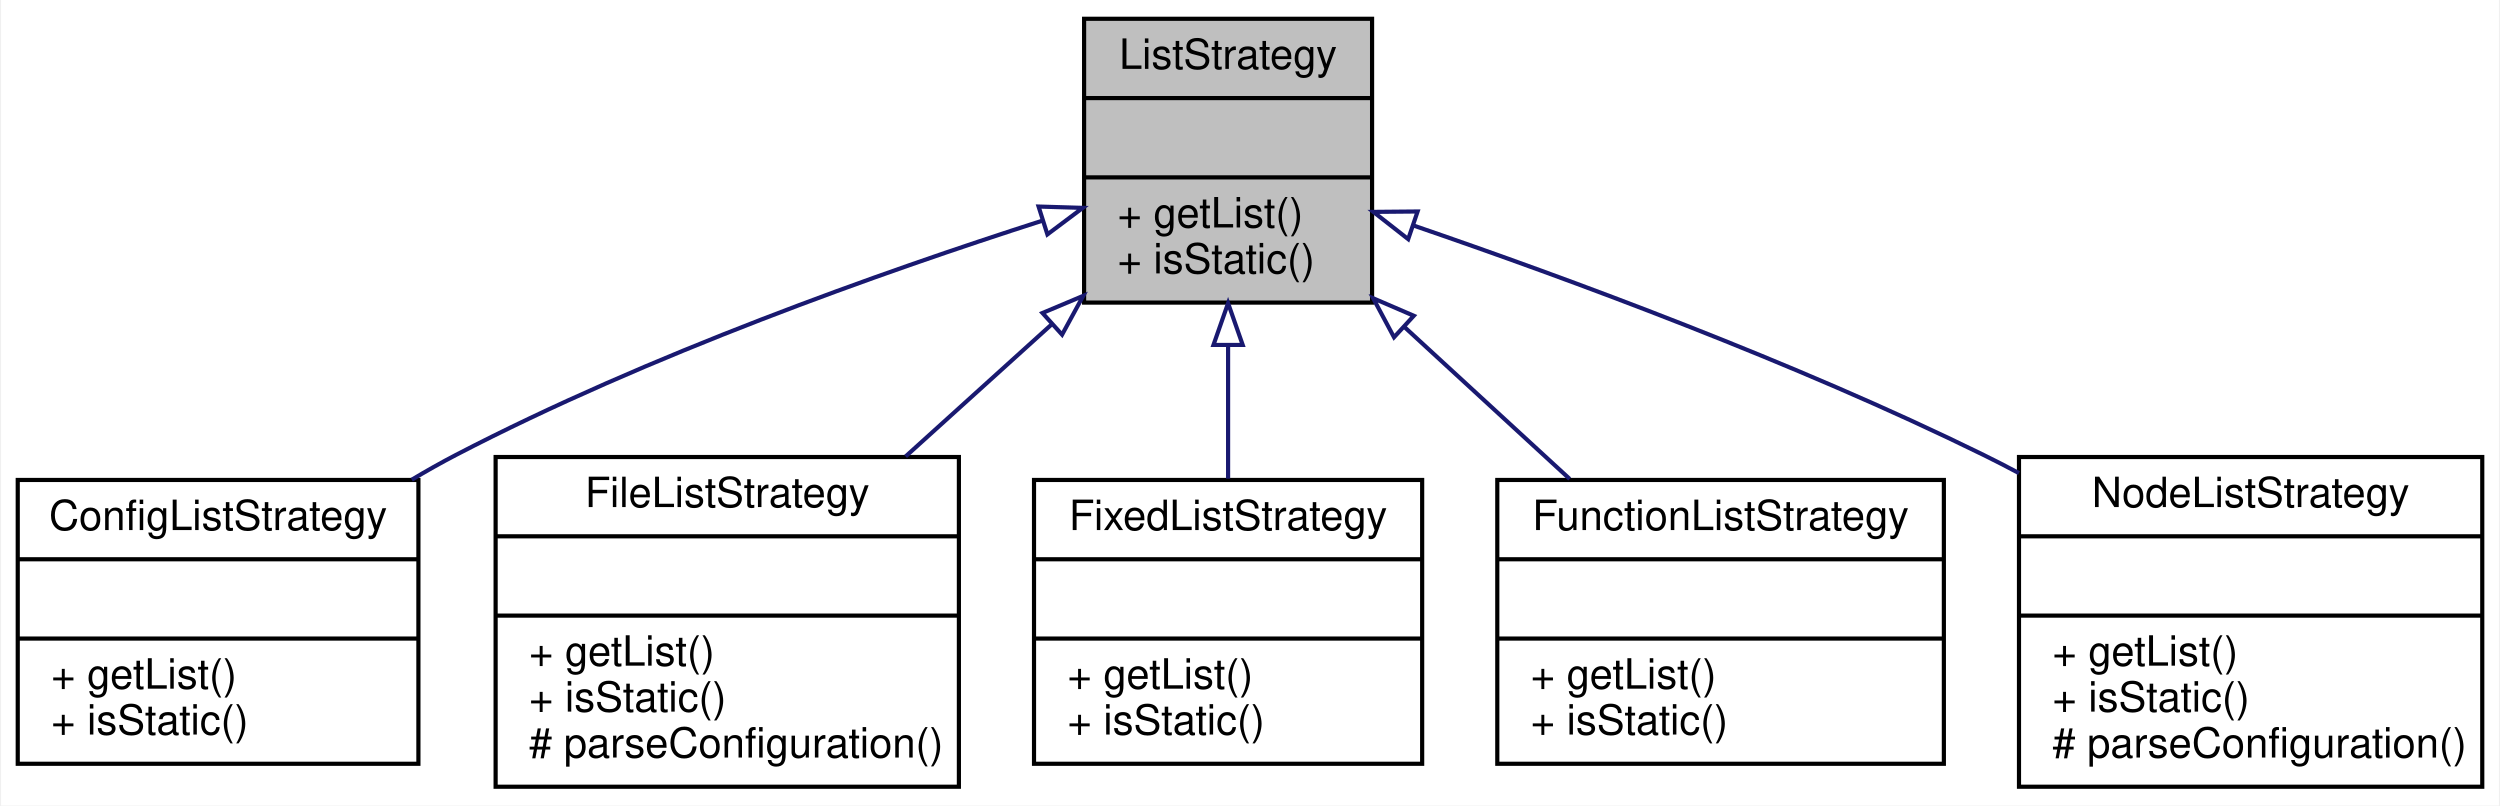
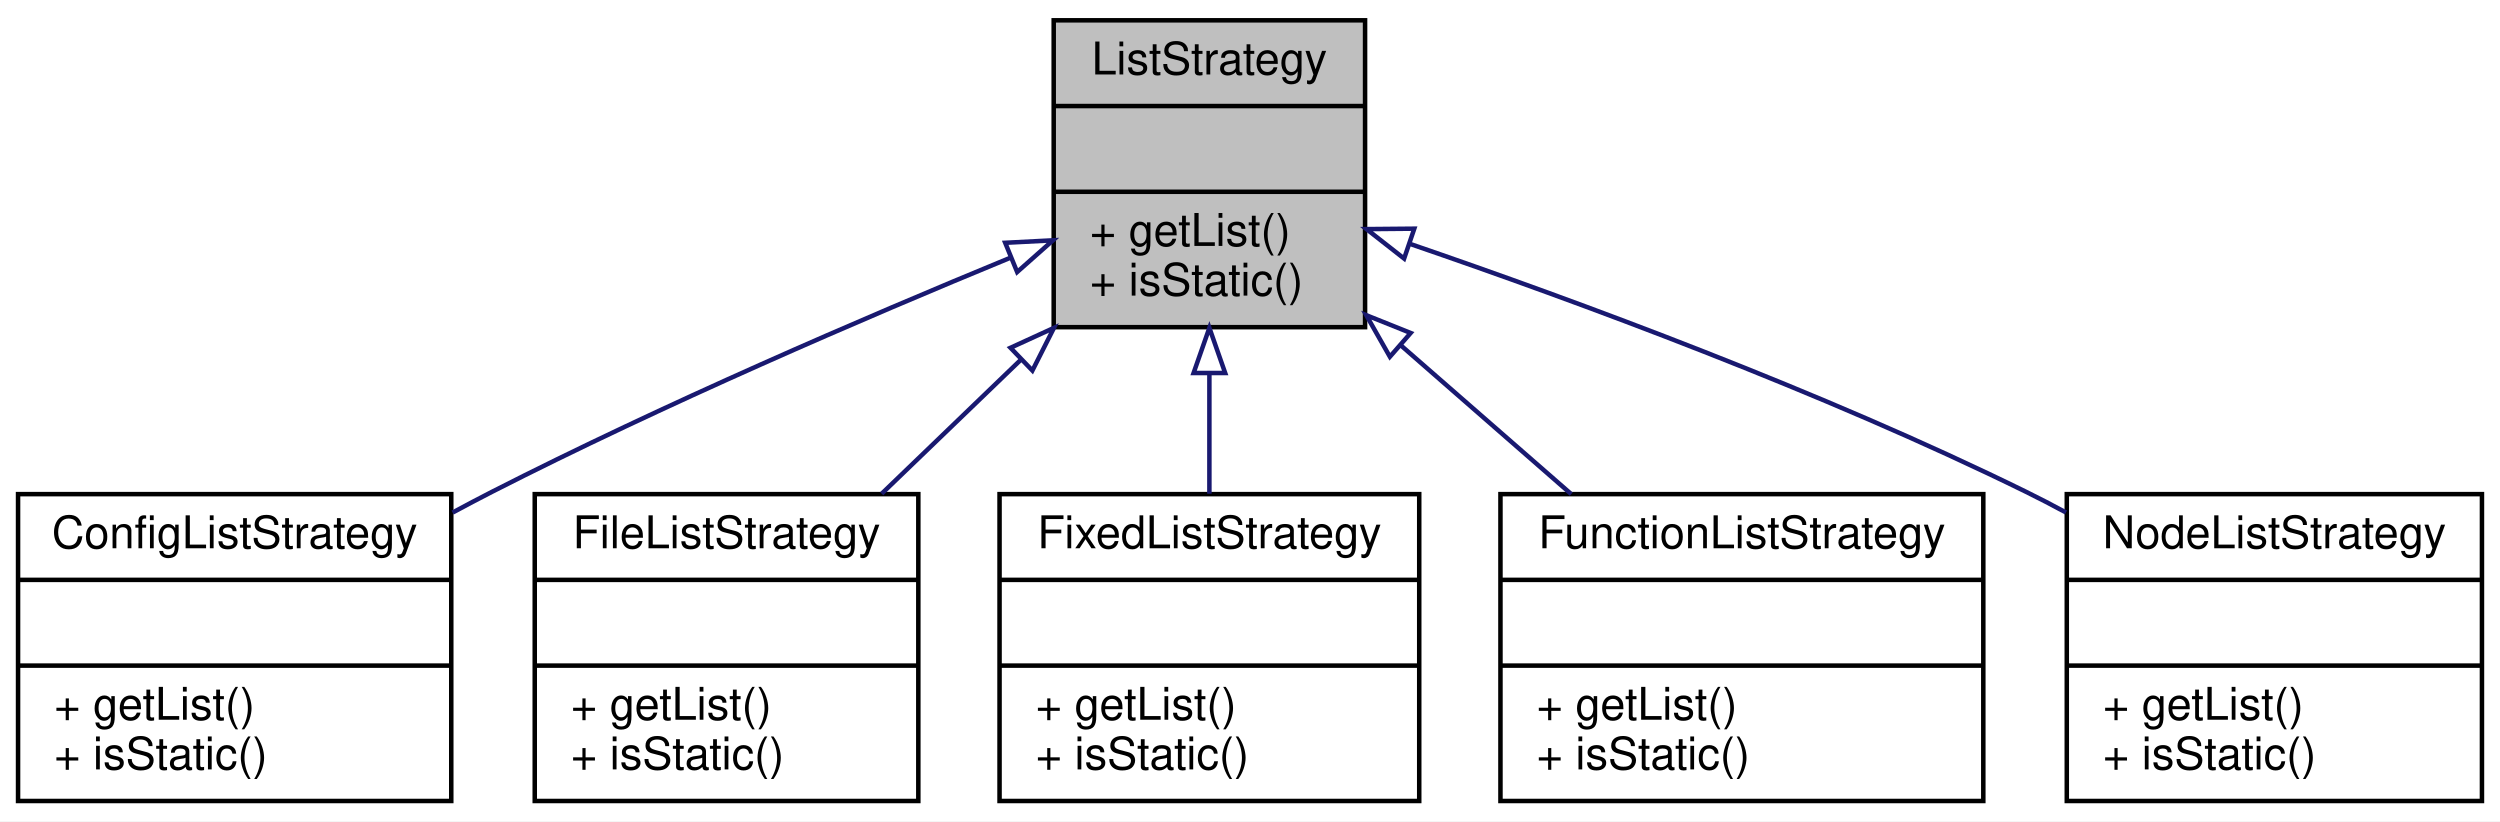
- <svg xmlns="http://www.w3.org/2000/svg" xmlns:xlink="http://www.w3.org/1999/xlink" width="599pt" height="193pt" viewBox="0.00 0.00 598.50 193.00">
-   <g id="graph0" class="graph" transform="scale(1 1) rotate(0) translate(4 189)">
-     <polygon fill="white" stroke="none" points="-4,4 -4,-189 594.5,-189 594.5,4 -4,4" />
+ <svg xmlns="http://www.w3.org/2000/svg" xmlns:xlink="http://www.w3.org/1999/xlink" width="554pt" height="182pt" viewBox="0.00 0.00 554.00 182.00">
+   <g id="graph0" class="graph" transform="scale(1 1) rotate(0) translate(4 178)">
+     <polygon fill="white" stroke="none" points="-4,4 -4,-178 550,-178 550,4 -4,4" />
    <g id="node1" class="node">
-       <polygon fill="#bfbfbf" stroke="black" points="255.5,-116.5 255.5,-184.5 324.5,-184.5 324.5,-116.5 255.5,-116.5" />
-       <text text-anchor="middle" x="290" y="-172.5" font-family="Helvetica,sans-Serif" font-size="10.00">ListStrategy</text>
-       <polyline fill="none" stroke="black" points="255.5,-165.5 324.5,-165.5 " />
-       <text text-anchor="middle" x="290" y="-153.5" font-family="Helvetica,sans-Serif" font-size="10.00"> </text>
-       <polyline fill="none" stroke="black" points="255.5,-146.5 324.5,-146.5 " />
-       <text text-anchor="start" x="263.5" y="-134.5" font-family="Helvetica,sans-Serif" font-size="10.00">+ getList()</text>
-       <text text-anchor="start" x="263.5" y="-123.5" font-family="Helvetica,sans-Serif" font-size="10.00">+ isStatic()</text>
+       <polygon fill="#bfbfbf" stroke="black" points="229.5,-105.5 229.5,-173.5 298.5,-173.5 298.5,-105.5 229.5,-105.5" />
+       <text text-anchor="middle" x="264" y="-161.5" font-family="Helvetica,sans-Serif" font-size="10.00">ListStrategy</text>
+       <polyline fill="none" stroke="black" points="229.5,-154.5 298.5,-154.5 " />
+       <text text-anchor="middle" x="264" y="-142.5" font-family="Helvetica,sans-Serif" font-size="10.00"> </text>
+       <polyline fill="none" stroke="black" points="229.5,-135.5 298.5,-135.5 " />
+       <text text-anchor="start" x="237.5" y="-123.5" font-family="Helvetica,sans-Serif" font-size="10.00">+ getList()</text>
+       <text text-anchor="start" x="237.5" y="-112.5" font-family="Helvetica,sans-Serif" font-size="10.00">+ isStatic()</text>
    </g>
    <g id="node2" class="node">
      <g id="a_node2">
-         <a xlink:href="classwcmf_1_1lib_1_1presentation_1_1control_1_1lists_1_1impl_1_1_config_list_strategy.html" target="_top" xlink:title="ConfigListStrategy implements list of key value pairs that is retrieved from an configuration section...">
-           <polygon fill="white" stroke="black" points="0,-6 0,-74 96,-74 96,-6 0,-6" />
-           <text text-anchor="middle" x="48" y="-62" font-family="Helvetica,sans-Serif" font-size="10.00">ConfigListStrategy</text>
-           <polyline fill="none" stroke="black" points="0,-55 96,-55 " />
-           <text text-anchor="middle" x="48" y="-43" font-family="Helvetica,sans-Serif" font-size="10.00"> </text>
-           <polyline fill="none" stroke="black" points="0,-36 96,-36 " />
-           <text text-anchor="start" x="8" y="-24" font-family="Helvetica,sans-Serif" font-size="10.00">+ getList()</text>
-           <text text-anchor="start" x="8" y="-13" font-family="Helvetica,sans-Serif" font-size="10.00">+ isStatic()</text>
+         <a xlink:href="classwcmf_1_1lib_1_1presentation_1_1control_1_1lists_1_1impl_1_1_config_list_strategy.html" target="_top" xlink:title="ConfigListStrategy implements a list of key/value pairs that is retrieved from a configuration sectio...">
+           <polygon fill="white" stroke="black" points="0,-0.5 0,-68.5 96,-68.5 96,-0.5 0,-0.5" />
+           <text text-anchor="middle" x="48" y="-56.5" font-family="Helvetica,sans-Serif" font-size="10.00">ConfigListStrategy</text>
+           <polyline fill="none" stroke="black" points="0,-49.5 96,-49.5 " />
+           <text text-anchor="middle" x="48" y="-37.5" font-family="Helvetica,sans-Serif" font-size="10.00"> </text>
+           <polyline fill="none" stroke="black" points="0,-30.5 96,-30.5 " />
+           <text text-anchor="start" x="8" y="-18.5" font-family="Helvetica,sans-Serif" font-size="10.00">+ getList()</text>
+           <text text-anchor="start" x="8" y="-7.5" font-family="Helvetica,sans-Serif" font-size="10.00">+ isStatic()</text>
        </a>
      </g>
    </g>
    <g id="edge1" class="edge">
-       <path fill="none" stroke="midnightblue" d="M245.363,-136.084C207.07,-123.796 150.962,-103.911 105,-80 101.49,-78.174 97.937,-76.17 94.412,-74.066" />
-       <polygon fill="none" stroke="midnightblue" points="244.592,-139.511 255.182,-139.194 246.706,-132.838 244.592,-139.511" />
+       <path fill="none" stroke="midnightblue" d="M219.734,-120.817C187.466,-107.527 142.939,-88.354 105,-69 102.137,-67.54 99.219,-65.998 96.291,-64.41" />
+       <polygon fill="none" stroke="midnightblue" points="218.753,-124.197 229.334,-124.746 221.405,-117.719 218.753,-124.197" />
    </g>
    <g id="node3" class="node">
      <g id="a_node3">
-         <a xlink:href="classwcmf_1_1lib_1_1presentation_1_1control_1_1lists_1_1impl_1_1_file_list_strategy.html" target="_top" xlink:title="FileListStrategy implements list of key value pairs that is retrieved from an configuration section...">
-           <polygon fill="white" stroke="black" points="114.5,-0.5 114.5,-79.5 225.5,-79.5 225.5,-0.5 114.5,-0.5" />
-           <text text-anchor="middle" x="170" y="-67.5" font-family="Helvetica,sans-Serif" font-size="10.00">FileListStrategy</text>
-           <polyline fill="none" stroke="black" points="114.5,-60.5 225.5,-60.5 " />
-           <text text-anchor="middle" x="170" y="-48.5" font-family="Helvetica,sans-Serif" font-size="10.00"> </text>
-           <polyline fill="none" stroke="black" points="114.5,-41.5 225.5,-41.5 " />
-           <text text-anchor="start" x="122.5" y="-29.5" font-family="Helvetica,sans-Serif" font-size="10.00">+ getList()</text>
-           <text text-anchor="start" x="122.5" y="-18.5" font-family="Helvetica,sans-Serif" font-size="10.00">+ isStatic()</text>
-           <text text-anchor="start" x="122.5" y="-7.5" font-family="Helvetica,sans-Serif" font-size="10.00"># parseConfiguration()</text>
+         <a xlink:href="classwcmf_1_1lib_1_1presentation_1_1control_1_1lists_1_1impl_1_1_file_list_strategy.html" target="_top" xlink:title="FileListStrategy implements a list of key value pairs that is retrieved from an configuration section...">
+           <polygon fill="white" stroke="black" points="114.5,-0.5 114.5,-68.5 199.5,-68.5 199.5,-0.5 114.5,-0.5" />
+           <text text-anchor="middle" x="157" y="-56.5" font-family="Helvetica,sans-Serif" font-size="10.00">FileListStrategy</text>
+           <polyline fill="none" stroke="black" points="114.5,-49.5 199.5,-49.5 " />
+           <text text-anchor="middle" x="157" y="-37.5" font-family="Helvetica,sans-Serif" font-size="10.00"> </text>
+           <polyline fill="none" stroke="black" points="114.5,-30.5 199.5,-30.5 " />
+           <text text-anchor="start" x="122.5" y="-18.5" font-family="Helvetica,sans-Serif" font-size="10.00">+ getList()</text>
+           <text text-anchor="start" x="122.5" y="-7.5" font-family="Helvetica,sans-Serif" font-size="10.00">+ isStatic()</text>
        </a>
      </g>
    </g>
    <g id="edge2" class="edge">
-       <path fill="none" stroke="midnightblue" d="M247.624,-111.185C236.305,-100.951 224.068,-89.886 212.73,-79.635" />
-       <polygon fill="none" stroke="midnightblue" points="245.526,-114.007 255.291,-118.117 250.221,-108.814 245.526,-114.007" />
+       <path fill="none" stroke="midnightblue" d="M222.244,-98.305C212.027,-88.47 201.208,-78.055 191.38,-68.595" />
+       <polygon fill="none" stroke="midnightblue" points="219.924,-100.93 229.556,-105.343 224.778,-95.886 219.924,-100.93" />
    </g>
    <g id="node4" class="node">
      <g id="a_node4">
-         <a xlink:href="classwcmf_1_1lib_1_1presentation_1_1control_1_1lists_1_1impl_1_1_fixed_list_strategy.html" target="_top" xlink:title="FixedListStrategy implements a constant list of key value pairs. ">
-           <polygon fill="white" stroke="black" points="243.5,-6 243.5,-74 336.5,-74 336.5,-6 243.5,-6" />
-           <text text-anchor="middle" x="290" y="-62" font-family="Helvetica,sans-Serif" font-size="10.00">FixedListStrategy</text>
-           <polyline fill="none" stroke="black" points="243.5,-55 336.5,-55 " />
-           <text text-anchor="middle" x="290" y="-43" font-family="Helvetica,sans-Serif" font-size="10.00"> </text>
-           <polyline fill="none" stroke="black" points="243.5,-36 336.5,-36 " />
-           <text text-anchor="start" x="251.5" y="-24" font-family="Helvetica,sans-Serif" font-size="10.00">+ getList()</text>
-           <text text-anchor="start" x="251.5" y="-13" font-family="Helvetica,sans-Serif" font-size="10.00">+ isStatic()</text>
+         <a xlink:href="classwcmf_1_1lib_1_1presentation_1_1control_1_1lists_1_1impl_1_1_fixed_list_strategy.html" target="_top" xlink:title="FixedListStrategy implements a constant list of key/value pairs. ">
+           <polygon fill="white" stroke="black" points="217.5,-0.5 217.5,-68.5 310.5,-68.5 310.5,-0.5 217.5,-0.5" />
+           <text text-anchor="middle" x="264" y="-56.5" font-family="Helvetica,sans-Serif" font-size="10.00">FixedListStrategy</text>
+           <polyline fill="none" stroke="black" points="217.5,-49.5 310.5,-49.5 " />
+           <text text-anchor="middle" x="264" y="-37.5" font-family="Helvetica,sans-Serif" font-size="10.00"> </text>
+           <polyline fill="none" stroke="black" points="217.5,-30.5 310.5,-30.5 " />
+           <text text-anchor="start" x="225.5" y="-18.5" font-family="Helvetica,sans-Serif" font-size="10.00">+ getList()</text>
+           <text text-anchor="start" x="225.5" y="-7.5" font-family="Helvetica,sans-Serif" font-size="10.00">+ isStatic()</text>
        </a>
      </g>
    </g>
    <g id="edge3" class="edge">
-       <path fill="none" stroke="midnightblue" d="M290,-106.039C290,-95.469 290,-84.329 290,-74.314" />
-       <polygon fill="none" stroke="midnightblue" points="286.5,-106.357 290,-116.357 293.5,-106.357 286.5,-106.357" />
+       <path fill="none" stroke="midnightblue" d="M264,-95.136C264,-86.256 264,-77.045 264,-68.595" />
+       <polygon fill="none" stroke="midnightblue" points="260.5,-95.343 264,-105.343 267.5,-95.343 260.5,-95.343" />
    </g>
    <g id="node5" class="node">
      <g id="a_node5">
-         <a xlink:href="classwcmf_1_1lib_1_1presentation_1_1control_1_1lists_1_1impl_1_1_function_list_strategy.html" target="_top" xlink:title="FunctionListStrategy implements list of key value pairs that is retrieved by a global function...">
-           <polygon fill="white" stroke="black" points="354.5,-6 354.5,-74 461.5,-74 461.5,-6 354.5,-6" />
-           <text text-anchor="middle" x="408" y="-62" font-family="Helvetica,sans-Serif" font-size="10.00">FunctionListStrategy</text>
-           <polyline fill="none" stroke="black" points="354.5,-55 461.5,-55 " />
-           <text text-anchor="middle" x="408" y="-43" font-family="Helvetica,sans-Serif" font-size="10.00"> </text>
-           <polyline fill="none" stroke="black" points="354.5,-36 461.5,-36 " />
-           <text text-anchor="start" x="362.5" y="-24" font-family="Helvetica,sans-Serif" font-size="10.00">+ getList()</text>
-           <text text-anchor="start" x="362.5" y="-13" font-family="Helvetica,sans-Serif" font-size="10.00">+ isStatic()</text>
+         <a xlink:href="classwcmf_1_1lib_1_1presentation_1_1control_1_1lists_1_1impl_1_1_function_list_strategy.html" target="_top" xlink:title="FunctionListStrategy implements a list of key/value pairs that is retrieved by a global function...">
+           <polygon fill="white" stroke="black" points="328.5,-0.5 328.5,-68.5 435.5,-68.5 435.5,-0.5 328.5,-0.5" />
+           <text text-anchor="middle" x="382" y="-56.5" font-family="Helvetica,sans-Serif" font-size="10.00">FunctionListStrategy</text>
+           <polyline fill="none" stroke="black" points="328.5,-49.5 435.5,-49.5 " />
+           <text text-anchor="middle" x="382" y="-37.5" font-family="Helvetica,sans-Serif" font-size="10.00"> </text>
+           <polyline fill="none" stroke="black" points="328.5,-30.5 435.5,-30.5 " />
+           <text text-anchor="start" x="336.5" y="-18.5" font-family="Helvetica,sans-Serif" font-size="10.00">+ getList()</text>
+           <text text-anchor="start" x="336.5" y="-7.5" font-family="Helvetica,sans-Serif" font-size="10.00">+ isStatic()</text>
        </a>
      </g>
    </g>
    <g id="edge4" class="edge">
-       <path fill="none" stroke="midnightblue" d="M332.238,-110.662C345.197,-98.747 359.331,-85.751 371.844,-74.245" />
-       <polygon fill="none" stroke="midnightblue" points="329.758,-108.188 324.766,-117.533 334.496,-113.341 329.758,-108.188" />
+       <path fill="none" stroke="midnightblue" d="M306.308,-101.57C318.678,-90.772 332.115,-79.043 344.187,-68.506" />
+       <polygon fill="none" stroke="midnightblue" points="303.998,-98.941 298.766,-108.154 308.601,-104.214 303.998,-98.941" />
    </g>
    <g id="node6" class="node">
      <g id="a_node6">
        <a xlink:href="classwcmf_1_1lib_1_1presentation_1_1control_1_1lists_1_1impl_1_1_node_list_strategy.html" target="_top" xlink:title="NodeListStrategy implements a list of entities that is retrieved from the store, where the keys are t...">
-           <polygon fill="white" stroke="black" points="479.5,-0.5 479.5,-79.5 590.5,-79.5 590.5,-0.5 479.5,-0.5" />
-           <text text-anchor="middle" x="535" y="-67.5" font-family="Helvetica,sans-Serif" font-size="10.00">NodeListStrategy</text>
-           <polyline fill="none" stroke="black" points="479.5,-60.5 590.5,-60.5 " />
-           <text text-anchor="middle" x="535" y="-48.5" font-family="Helvetica,sans-Serif" font-size="10.00"> </text>
-           <polyline fill="none" stroke="black" points="479.5,-41.5 590.5,-41.5 " />
-           <text text-anchor="start" x="487.5" y="-29.5" font-family="Helvetica,sans-Serif" font-size="10.00">+ getList()</text>
-           <text text-anchor="start" x="487.5" y="-18.5" font-family="Helvetica,sans-Serif" font-size="10.00">+ isStatic()</text>
-           <text text-anchor="start" x="487.5" y="-7.5" font-family="Helvetica,sans-Serif" font-size="10.00"># parseConfiguration()</text>
+           <polygon fill="white" stroke="black" points="454,-0.5 454,-68.5 546,-68.5 546,-0.5 454,-0.5" />
+           <text text-anchor="middle" x="500" y="-56.5" font-family="Helvetica,sans-Serif" font-size="10.00">NodeListStrategy</text>
+           <polyline fill="none" stroke="black" points="454,-49.5 546,-49.5 " />
+           <text text-anchor="middle" x="500" y="-37.5" font-family="Helvetica,sans-Serif" font-size="10.00"> </text>
+           <polyline fill="none" stroke="black" points="454,-30.5 546,-30.5 " />
+           <text text-anchor="start" x="462" y="-18.5" font-family="Helvetica,sans-Serif" font-size="10.00">+ getList()</text>
+           <text text-anchor="start" x="462" y="-7.5" font-family="Helvetica,sans-Serif" font-size="10.00">+ isStatic()</text>
        </a>
      </g>
    </g>
    <g id="edge5" class="edge">
-       <path fill="none" stroke="midnightblue" d="M334.369,-134.984C371.605,-122.21 425.802,-102.222 471,-80 473.802,-78.622 476.642,-77.16 479.487,-75.641" />
-       <polygon fill="none" stroke="midnightblue" points="333.154,-131.7 324.812,-138.232 335.406,-138.328 333.154,-131.7" />
+       <path fill="none" stroke="midnightblue" d="M308.368,-123.982C345.603,-111.206 399.799,-91.218 445,-69 447.91,-67.57 450.866,-66.034 453.821,-64.434" />
+       <polygon fill="none" stroke="midnightblue" points="307.153,-120.698 298.811,-127.23 309.405,-127.326 307.153,-120.698" />
    </g>
  </g>
</svg>
